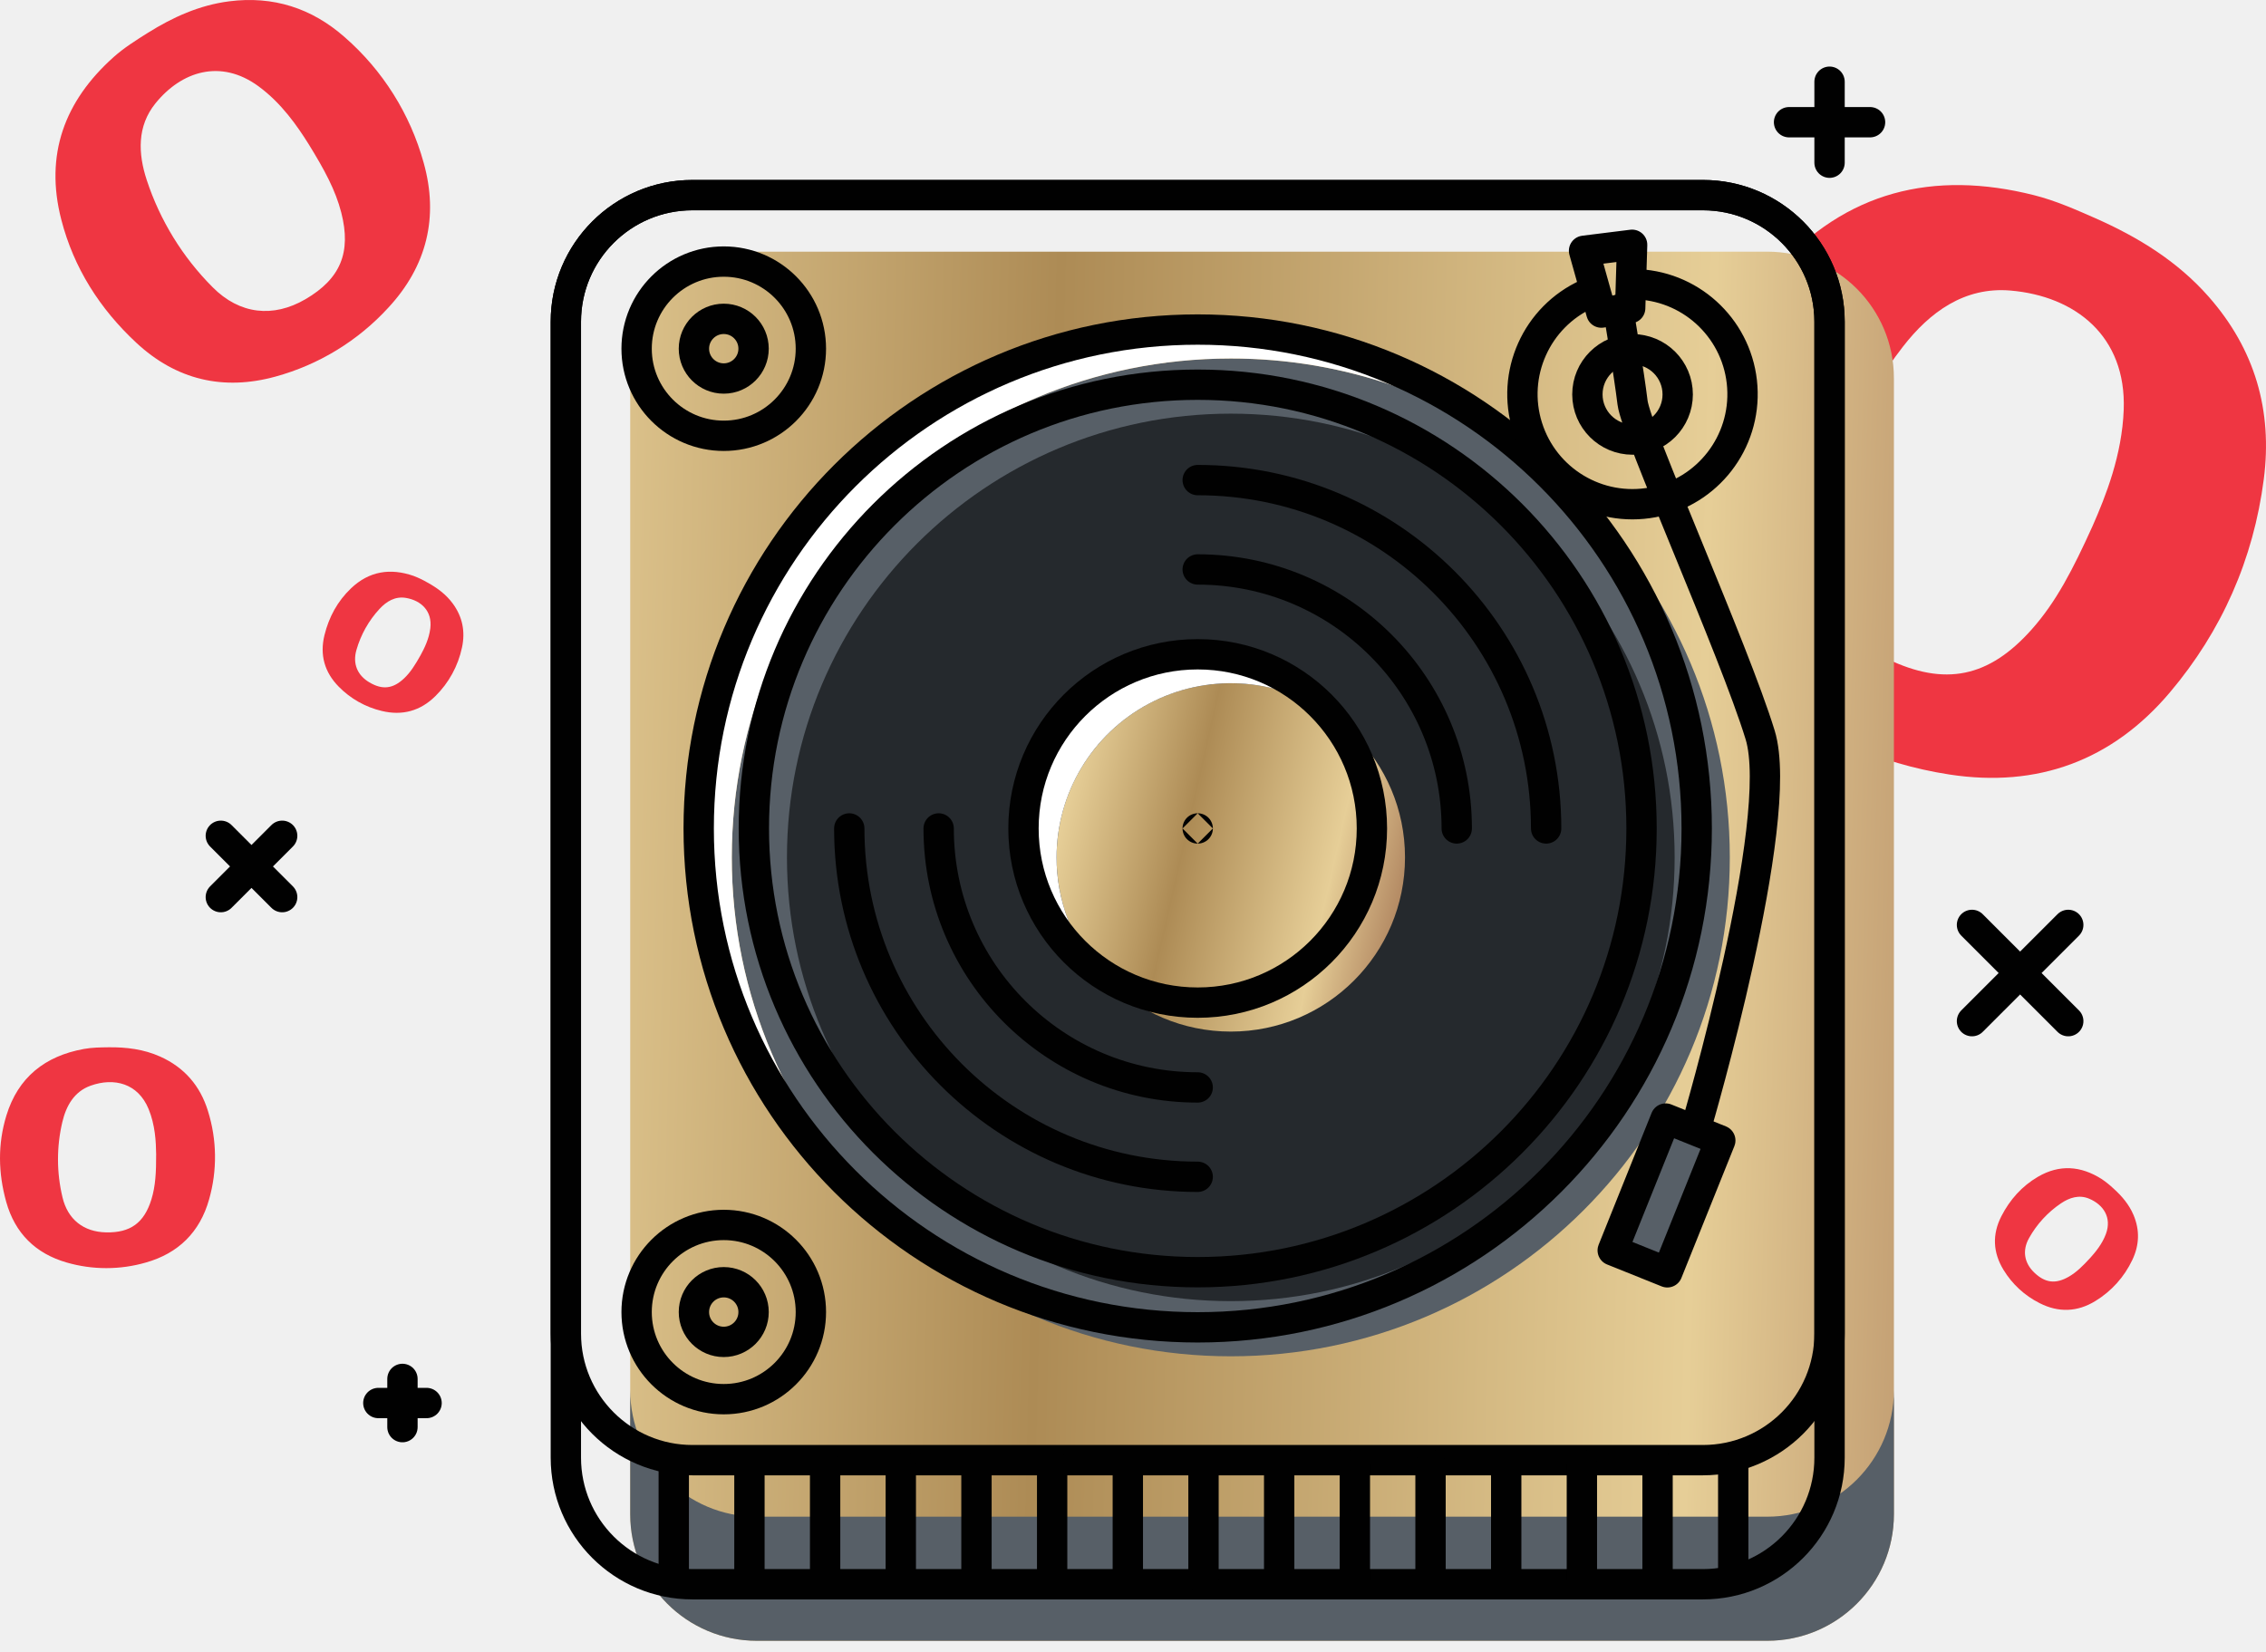
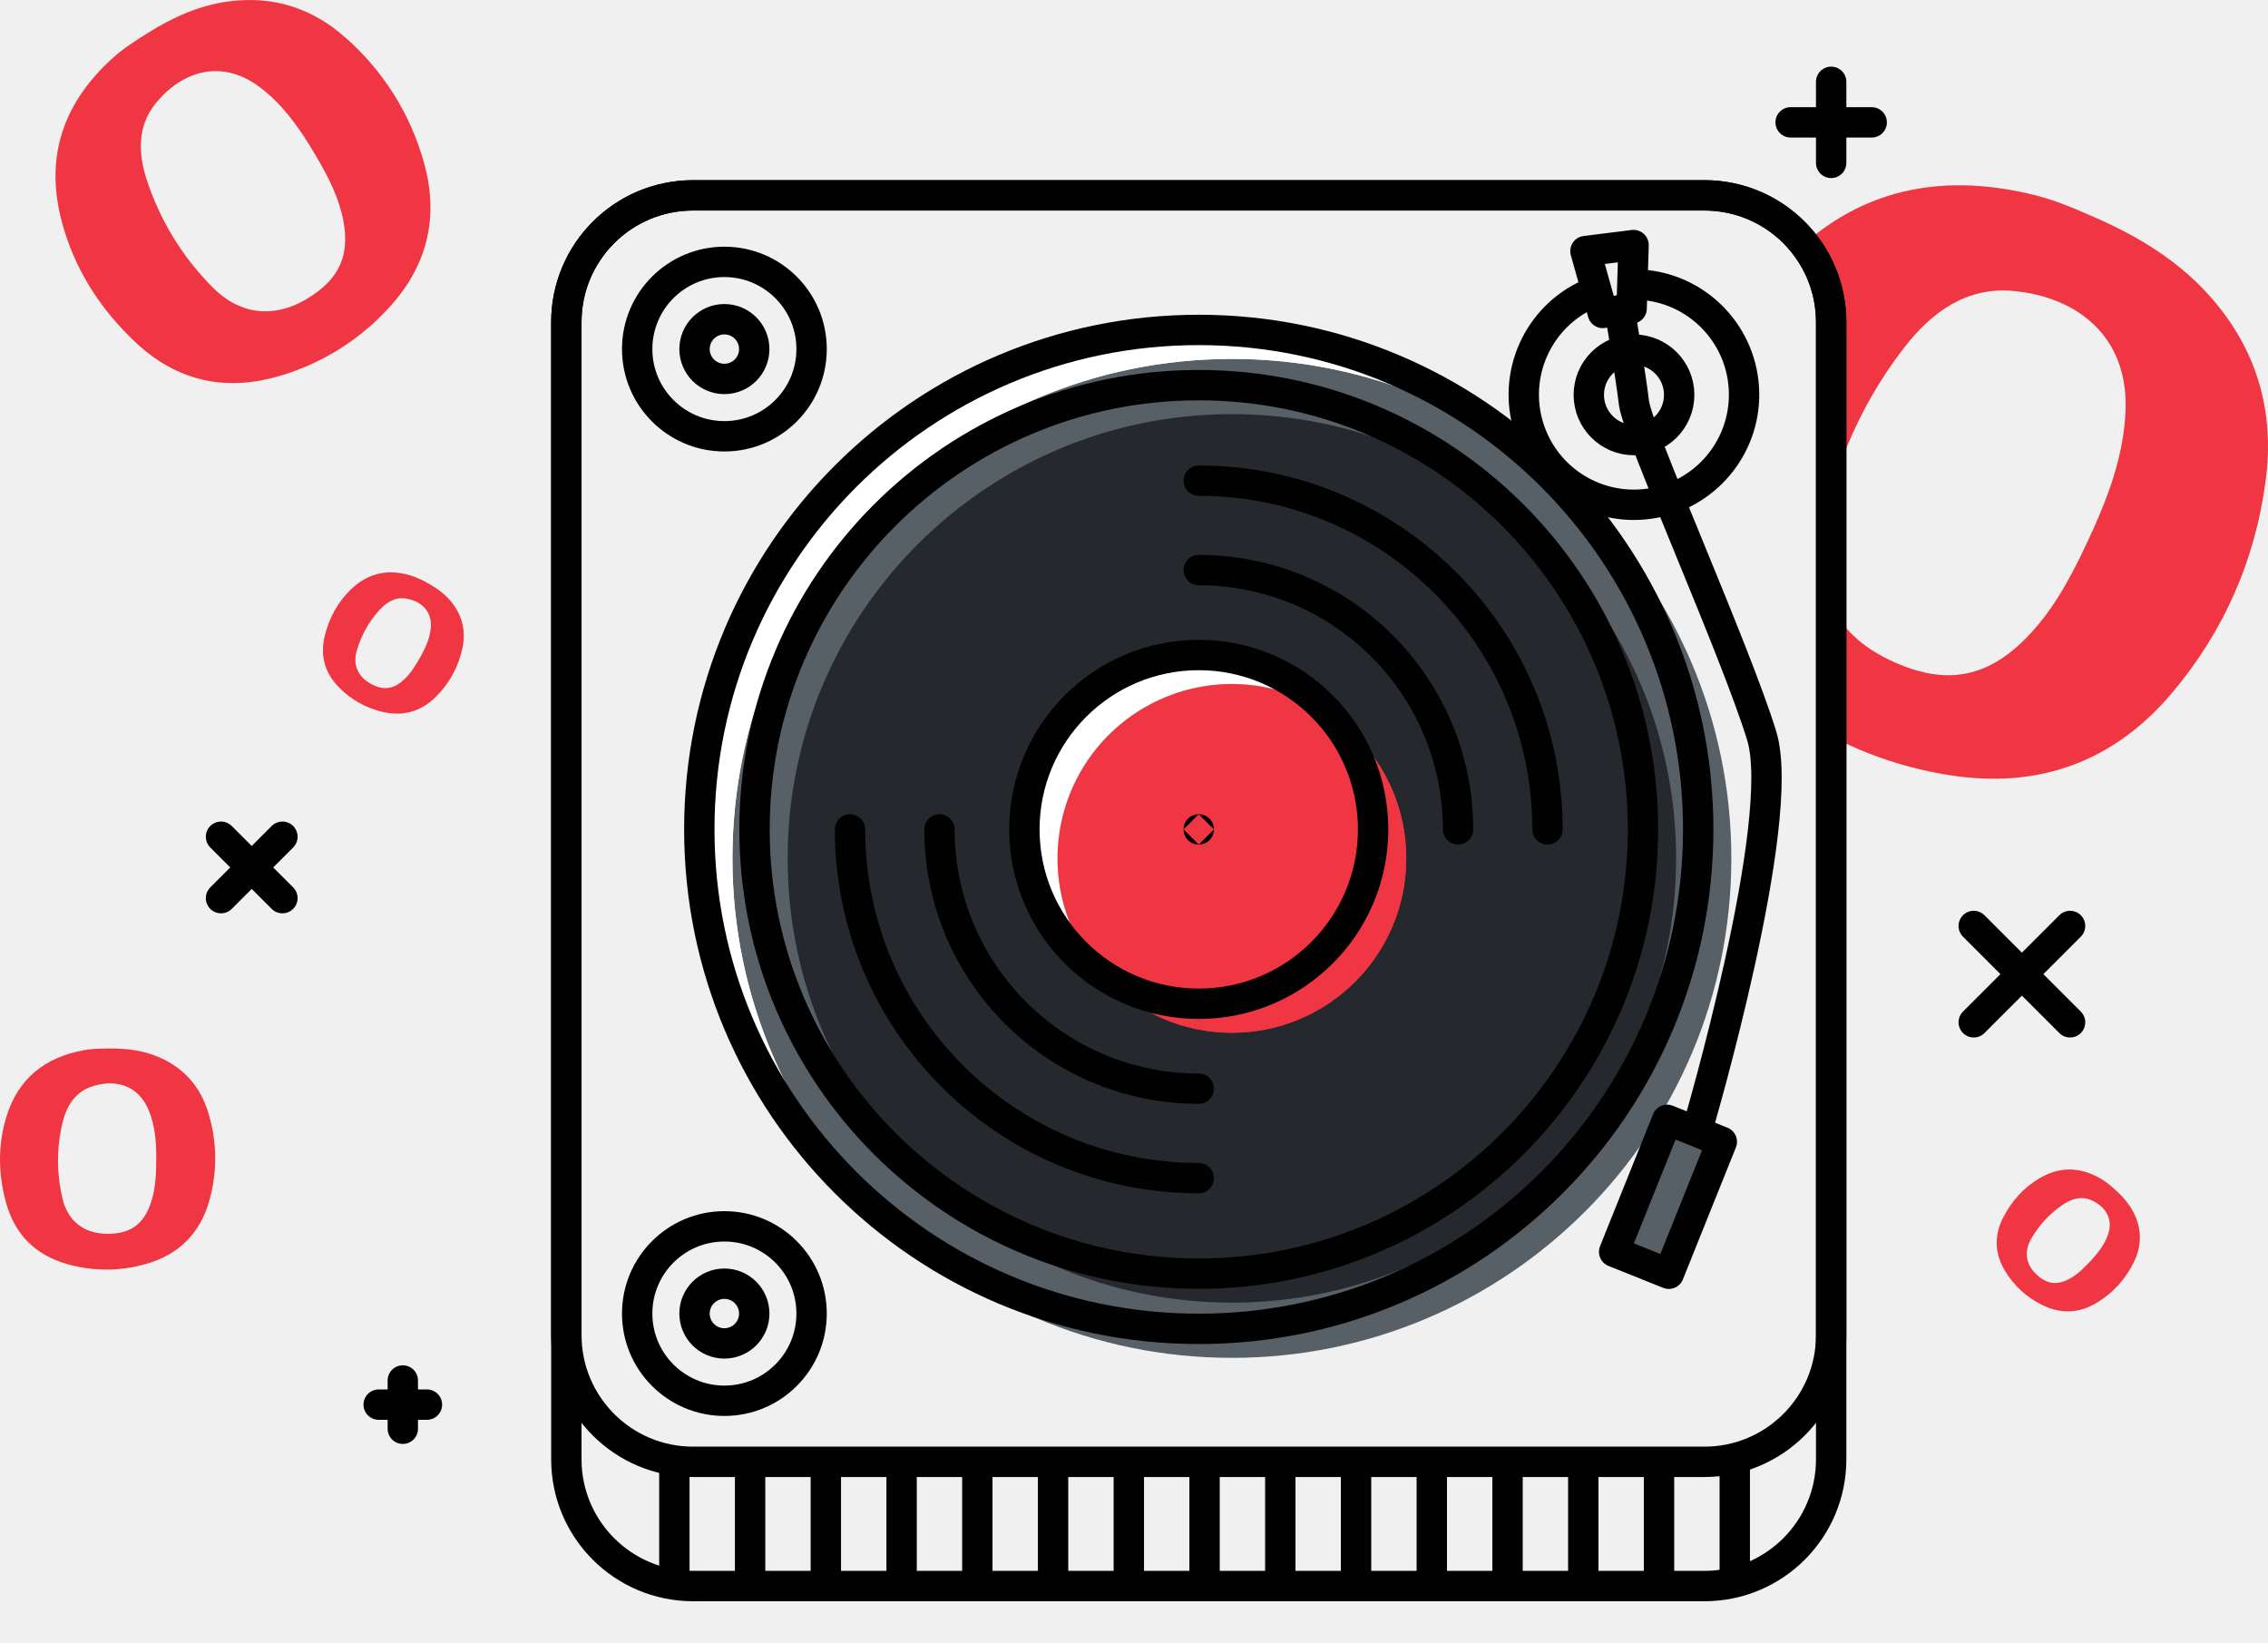
- <svg xmlns="http://www.w3.org/2000/svg" xmlns:xlink="http://www.w3.org/1999/xlink" id="Слой_1" data-name="Слой 1" viewBox="0 0 1643.11 1198.097">
+ <svg xmlns="http://www.w3.org/2000/svg" id="Layer_1" data-name="Layer 1" viewBox="0 0 1643.111 1190.014">
  <defs>
-     <style>.cls-1,.cls-11{fill:none}.cls-2{clip-path:url(#clip-path)}.cls-3{fill:#ef3642}.cls-6{fill:#575f67}.cls-7{fill:#fff}.cls-11{stroke:#010101;stroke-linecap:round;stroke-linejoin:round;stroke-width:22px}</style>
-     <clipPath id="clip-path" transform="translate(0 -.001)">
-       <path class="cls-1" d="M0 0h1643.11v1190.014H0z" />
+     <style>.cls-1,.cls-8{fill:none}.cls-2{fill:#ef3642}.cls-4{fill:#575f67}.cls-5{fill:#fff}.cls-8{stroke:#010101;stroke-linecap:round;stroke-linejoin:round;stroke-width:22px}</style>
+     <clipPath id="clip-path" transform="translate(0 .004)">
+       <path class="cls-1" d="M0-.004h1643.11V1190.01H0z" />
    </clipPath>
-     <clipPath id="clip-path-2" transform="translate(0 -.001)">
-       <rect class="cls-1" x="456.973" y="182.519" width="916.327" height="1007.495" rx="91.805" ry="91.805" />
+     <clipPath id="clip-path-2" transform="translate(0 .004)">
+       <path class="cls-2" d="M766.144 621.849A126.326 126.326 0 1 0 892.47 495.522a126.327 126.327 0 0 0-126.326 126.327" />
    </clipPath>
-     <linearGradient id="Безымянный_градиент" x1=".004" y1="1190.03" x2="1.025" y2="1190.03" gradientTransform="scale(-1082.921 1082.921) rotate(-1.451 -46956.335 648.996)" gradientUnits="userSpaceOnUse">
-       <stop offset="0" stop-color="#b28862" />
-       <stop offset=".214" stop-color="#e6ce97" />
-       <stop offset=".646" stop-color="#ad8b55" />
-       <stop offset="1" stop-color="#e6ce97" />
-     </linearGradient>
-     <clipPath id="clip-path-4" transform="translate(0 -.001)">
-       <path class="cls-1" d="M766.144 621.853A126.326 126.326 0 1 0 892.47 495.526a126.327 126.327 0 0 0-126.326 126.327" />
-     </clipPath>
-     <linearGradient id="Безымянный_градиент_2" x1="0" y1="1190.014" x2="1" y2="1190.014" gradientTransform="matrix(0 -252.709 -252.709 0 301619.301 748.214)" xlink:href="#Безымянный_градиент" />
  </defs>
-   <g class="cls-2">
-     <path class="cls-3" d="M1519.414 158.283c31.039 13.739 59.488 31.181 82.183 56.975 33.451 38.016 46.342 82.491 39.916 132.232-7.512 58.141-30.413 110.167-68.219 154.84-41.758 49.344-95.936 69.2-159.65 59.419-51.4-7.892-97.964-28.841-137.511-62.675-46.963-40.176-66.67-91.8-57.016-153.411 8.812-56.242 30.816-107 68.613-149.719 50.6-57.193 114.2-72.82 187.244-54.366 15.443 3.9 29.936 10.328 44.44 16.7m-2.067 223.256c9.6-21.8 21.381-51.5 22.591-84.357 1.967-53.4-35.07-82.434-82.143-86.447-33.394-2.846-58.6 15.716-77.992 40.75a310.407 310.407 0 0 0-59.324 130.886c-8.538 42.964 9.529 77.042 47.986 95.527 41.746 20.067 73.7 13.6 104.86-21.507 17.652-19.885 29.705-43.225 44.022-74.852" transform="translate(0 -.001)" />
+   <path class="cls-2" d="M1601.6 215.254c-22.7-25.794-51.144-43.236-82.183-56.975-14.5-6.377-29-12.8-44.44-16.7-64.023-16.176-120.792-6.163-167.915 35.074a91.413 91.413 0 0 1 19.575 56.672v123.491a308.462 308.462 0 0 1 53.163-105.335c19.4-25.034 44.6-43.6 77.992-40.75 47.073 4.013 84.11 33.048 82.143 86.447-1.21 32.856-12.987 62.554-22.591 84.357-14.317 31.627-26.37 54.967-44.022 74.852-31.165 35.106-63.114 41.574-104.86 21.507-19.4-9.326-33.607-22.627-41.831-39.031v94.507a276.264 276.264 0 0 0 87.01 28.375c63.714 9.781 117.892-10.075 159.65-59.419 37.806-44.673 60.707-96.7 68.219-154.84 6.429-49.741-6.462-94.216-39.91-132.232z" transform="translate(0 .004)" />
+   <path class="cls-1" d="M0 0h1643.11v1190.014H0z" />
+   <g clip-path="url(#clip-path)">
+     <path class="cls-4" transform="rotate(-68.114 1208.413 867.968)" d="M1156.882 846.632h103.039v42.667h-103.039z" />
+     <path class="cls-4" d="M1254.307 621.849c0 199.837-162 361.836-361.837 361.836s-361.836-162-361.836-361.836 162-361.837 361.836-361.837 361.837 162 361.837 361.837" transform="translate(0 .004)" />
+     <path class="cls-5" d="M530.634 621.849c0-199.837 162-361.837 361.836-361.837a360.31 360.31 0 0 1 225.956 79.213A360.609 360.609 0 0 0 868.47 239.012c-199.836 0-361.836 162-361.836 361.837 0 114.354 53.052 216.315 135.882 282.624a360.8 360.8 0 0 1-111.882-261.624" transform="translate(0 .004)" />
+     <path d="M1214.307 621.849c0 177.745-144.091 321.836-321.837 321.836S570.634 799.594 570.634 621.849 714.725 300.012 892.47 300.012s321.837 144.088 321.837 321.837" transform="translate(0 .004)" fill="#25292d" />
  </g>
+   <path class="cls-2" d="M766.144 621.849A126.326 126.326 0 1 0 892.47 495.522a126.327 126.327 0 0 0-126.326 126.327" transform="translate(0 .004)" />
  <g clip-path="url(#clip-path-2)">
-     <path d="M1371.037 1192.183l-964.985 5.917a73.309 73.309 0 0 1-73.619-77.808l54.083-879.131a73.309 73.309 0 0 1 72.721-68.806l964.984-5.913a73.309 73.309 0 0 1 73.619 77.808l-54.083 879.131a73.309 73.309 0 0 1-72.72 68.802z" transform="translate(0 -.001)" fill="url(#Безымянный_градиент)" />
+     <path class="cls-2" transform="rotate(-77 892.472 621.85)" d="M740.964 470.343h303.012v303.011H740.964z" />
  </g>
-   <g class="cls-2">
-     <path class="cls-6" d="M1281.495 1100.016H548.779a91.806 91.806 0 0 1-91.806-91.806v90a91.805 91.805 0 0 0 91.806 91.806h732.715a91.805 91.805 0 0 0 91.806-91.806v-90a91.806 91.806 0 0 1-91.806 91.806" transform="translate(0 -.001)" />
-     <path class="cls-6" transform="rotate(-68.114 1208.41 867.97)" d="M1156.882 846.636h103.039v42.667h-103.039z" />
-     <path class="cls-6" d="M1254.307 621.853c0 199.837-162 361.836-361.837 361.836s-361.836-162-361.836-361.836 162-361.837 361.836-361.837 361.837 162 361.837 361.837" transform="translate(0 -.001)" />
-     <path class="cls-7" d="M530.634 621.853c0-199.837 162-361.837 361.836-361.837a360.31 360.31 0 0 1 225.956 79.213A360.609 360.609 0 0 0 868.47 239.016c-199.836 0-361.836 162-361.836 361.837 0 114.354 53.052 216.315 135.882 282.624a360.8 360.8 0 0 1-111.882-261.624" transform="translate(0 -.001)" />
-     <path d="M1214.307 621.853c0 177.745-144.091 321.836-321.837 321.836S570.634 799.6 570.634 621.853 714.725 300.016 892.47 300.016s321.837 144.091 321.837 321.837" transform="translate(0 -.001)" fill="#25292d" />
-   </g>
-   <g clip-path="url(#clip-path-4)">
-     <path transform="rotate(-77 892.47 621.853)" fill="url(#Безымянный_градиент_2)" d="M740.964 470.347h303.012v303.011H740.964z" />
-   </g>
-   <g class="cls-2">
-     <path class="cls-7" d="M766.144 621.853a126.341 126.341 0 0 1 196.794-104.859A126.327 126.327 0 1 0 798 705.711a125.834 125.834 0 0 1-31.859-83.858" transform="translate(0 -.001)" />
-     <path class="cls-11" d="M1326.634 59.268v58.735m-29.368-29.366h58.735M291.824 1000.095v34.964m-17.481-17.482h34.964M160.12 606.171l44.486 44.485m-44.486 0l44.486-44.485m1225.313 64.639l69.801 69.801m-69.801 0l69.801-69.801" />
-     <path class="cls-3" d="M106.989 23.945C125.254 12.5 144.546 3.729 166.187.959c31.9-4.084 59.882 4.945 83.77 26.012a186.743 186.743 0 0 1 57.218 90.947c11.117 39.516 2.3 75.084-25.5 105.131a172.892 172.892 0 0 1-81.869 50.072c-37.838 10.426-72.007 2.44-100.994-24.545-26.461-24.633-45.345-54.259-54.384-89.334C32.33 112.28 46.72 73.26 82.4 41.389c7.544-6.739 16.078-12.08 24.591-17.444m116.735 80.465c-8.058-12.806-19.5-29.562-36.355-41.88-27.4-20.02-55.843-10.855-74.691 12.486-13.372 16.56-12.565 36.42-6.288 55.527a197.113 197.113 0 0 0 47.776 77.75c19.572 19.768 43.926 22.378 67.326 8.716 25.4-14.832 33.357-33.943 25.965-62.823-4.187-16.358-12.182-31-23.733-49.776" transform="translate(0 -.001)" />
-     <rect class="cls-11" x="410.307" y="141.518" width="916.327" height="917.497" rx="91.806" ry="91.806" />
-     <rect class="cls-11" x="410.307" y="141.518" width="916.327" height="1007.495" rx="91.806" ry="91.806" />
-     <circle class="cls-11" cx="868.47" cy="600.852" r="321.836" />
-     <circle class="cls-11" cx="868.47" cy="600.852" r="361.836" />
-     <circle class="cls-11" cx="868.47" cy="600.852" r="126.326" />
-     <path class="cls-11" d="M868.47 788.689c-103.739 0-187.836-84.1-187.836-187.836M868.47 413.016c103.74 0 187.837 84.1 187.837 187.837M868.47 348.2c139.537 0 252.653 113.117 252.653 252.653M868.47 853.505c-139.536 0-252.652-113.116-252.652-252.652" transform="translate(0 -.001)" />
-     <circle class="cls-11" cx="868.47" cy="600.852" r=".005" />
-     <path class="cls-11" d="M1187.982 206.208a79.8 79.8 0 1 1-37.091 6.961m22.567 11.553s7.81 46.292 10.329 67.292 73.52 179 92.52 241-46 283-46 283" transform="translate(0 -.001)" />
-     <path class="cls-11" transform="rotate(-68.114 1208.41 867.012)" d="M1156.882 845.678h103.039v42.667h-103.039z" />
-     <path class="cls-11" d="M1182.069 223.494l-20.885 3.224-12.572-44.832 34.863-4.346-1.406 45.954z" />
-     <circle class="cls-11" cx="1183.787" cy="286.06" r="32.742" />
-     <circle class="cls-11" cx="524.8" cy="252.889" r="21.631" />
-     <circle class="cls-11" cx="524.8" cy="252.889" r="63.18" />
-     <circle class="cls-11" cx="524.8" cy="951.602" r="21.631" />
-     <circle class="cls-11" cx="524.8" cy="951.602" r="63.18" />
-     <path class="cls-11" d="M488.557 1062.346v83.334m54.874-83.334v83.334m54.874-83.334v83.334m54.874-83.334v83.334m54.874-83.334v83.334m54.874-83.334v83.334m54.874-83.334v83.334m54.874-83.334v83.334m54.874-83.334v83.334m54.874-83.334v83.334m54.873-83.334v83.334m54.874-83.334v83.334m54.874-83.334v83.334m54.874-83.334v83.334m54.874-83.334v83.334" />
-     <path class="cls-3" d="M310.019 422.533c7.048 3.878 13.408 8.577 18.24 15.132 7.121 9.66 9.255 20.425 6.721 32.038a69.688 69.688 0 0 1-19.272 35.165c-10.868 10.8-24.066 14.378-38.91 10.767a64.518 64.518 0 0 1-31.187-17.61c-10.268-10.446-13.866-23.038-10.327-37.387 3.23-13.1 9.464-24.635 19.261-33.949 13.118-12.469 28.455-14.859 45.322-9.009a67.323 67.323 0 0 1 10.152 4.853m-5.052 52.667c2.713-4.951 6.1-11.723 7.059-19.456 1.555-12.568-6.6-20.181-17.628-22.09-7.827-1.355-14.158 2.513-19.249 8.027a73.571 73.571 0 0 0-16.682 29.692c-2.894 9.97.675 18.385 9.377 23.536 9.447 5.591 17.123 4.717 25.2-2.936 4.574-4.334 7.9-9.6 11.924-16.773m1227.718 386.952c5.973 5.388 11.089 11.42 14.291 18.906 4.72 11.034 4.334 22-.792 32.726a69.692 69.692 0 0 1-26.811 29.819c-13.052 8.022-26.719 8.486-40.342 1.572a64.523 64.523 0 0 1-26.327-24.282c-7.6-12.52-8.223-25.6-1.492-38.759 6.143-12.012 14.852-21.814 26.521-28.637 15.625-9.135 31.1-7.95 46.182 1.607a67.318 67.318 0 0 1 8.77 7.048m-16.976 50.116c3.775-4.2 8.623-10.015 11.325-17.323 4.392-11.878-1.8-21.156-12.1-25.54-7.309-3.111-14.356-.8-20.575 3.407a73.566 73.566 0 0 0-23.037 25.084c-5.1 9.042-3.552 18.051 3.74 25.058 7.916 7.605 15.587 8.511 25.2 2.912 5.445-3.172 9.885-7.536 15.448-13.6M78.784 759.567c12.893-.139 25.473 1.411 37.379 6.754 17.549 7.874 29.008 21.218 34.619 39.424a111.7 111.7 0 0 1 .8 64.264c-6.665 23.632-22.266 39.027-45.83 45.677a103.409 103.409 0 0 1-57.4-.012c-22.56-6.493-37.5-21.234-43.865-44.051-5.809-20.829-6.2-41.84.143-62.557 8.488-27.738 28.012-43.154 56.164-48.276 5.953-1.083 11.974-1.144 17.992-1.223m34.439 77.5c-.113-9.049-.718-21.169-5.474-32.717-7.728-18.768-25.1-22.972-42-16.948-11.992 4.274-17.781 14.659-20.544 26.367a117.907 117.907 0 0 0 .1 54.584c3.814 16.2 15.424 25.13 31.628 25.465 17.591.363 27.616-6.9 32.861-23.945 2.971-9.654 3.462-19.619 3.431-32.806" transform="translate(0 -.001)" />
-   </g>
+   <path class="cls-5" d="M766.144 621.849A126.341 126.341 0 0 1 962.938 516.99 126.327 126.327 0 1 0 798 705.707a125.834 125.834 0 0 1-31.859-83.858" transform="translate(0 .004)" />
+   <path class="cls-8" d="M1326.634 59.269v58.735m-29.368-29.367h58.735M291.824 1000.096v34.964m-17.481-17.482h34.964M160.12 606.171l44.486 44.485m-44.486.001l44.486-44.485m1225.313 64.639l69.801 69.801m-69.801 0l69.801-69.801" />
+   <path class="cls-2" d="M106.989 23.941c18.265-11.447 37.557-20.216 59.2-22.986 31.9-4.084 59.882 4.945 83.77 26.012a186.743 186.743 0 0 1 57.218 90.947c11.117 39.516 2.3 75.084-25.5 105.131a172.892 172.892 0 0 1-81.869 50.072c-37.838 10.426-72.007 2.44-100.994-24.545-26.461-24.633-45.345-54.259-54.384-89.334-12.1-46.962 2.29-85.982 37.97-117.853 7.544-6.739 16.078-12.08 24.591-17.444m116.737 80.465c-8.058-12.806-19.5-29.562-36.355-41.88-27.4-20.02-55.843-10.855-74.691 12.486-13.372 16.56-12.565 36.42-6.288 55.527a197.113 197.113 0 0 0 47.776 77.75c19.572 19.768 43.926 22.378 67.326 8.716 25.4-14.832 33.357-33.943 25.965-62.823-4.187-16.358-12.182-31-23.733-49.776" transform="translate(0 .004)" />
+   <rect class="cls-8" x="410.307" y="141.519" width="916.327" height="917.497" rx="91.806" ry="91.806" />
+   <rect class="cls-8" x="410.307" y="141.519" width="916.327" height="1007.495" rx="91.806" ry="91.806" />
+   <circle class="cls-8" cx="868.47" cy="600.853" r="321.836" />
+   <circle class="cls-8" cx="868.47" cy="600.853" r="361.836" />
+   <circle class="cls-8" cx="868.47" cy="600.853" r="126.326" />
+   <path class="cls-8" d="M868.47 788.685c-103.739 0-187.836-84.1-187.836-187.836M868.47 413.012c103.74 0 187.837 84.1 187.837 187.837M868.47 348.2c139.537 0 252.653 113.117 252.653 252.653M868.47 853.5c-139.536 0-252.652-113.116-252.652-252.652" transform="translate(0 .004)" />
+   <circle class="cls-8" cx="868.47" cy="600.853" r=".005" />
+   <path class="cls-8" d="M1187.982 206.2a79.8 79.8 0 1 1-37.091 6.961m22.567 11.557s7.81 46.292 10.329 67.292 73.52 179 92.52 241-46 283-46 283" transform="translate(0 .004)" />
+   <path class="cls-8" transform="rotate(-68.114 1208.413 867.01)" d="M1156.882 845.674h103.039v42.667h-103.039z" />
+   <path class="cls-8" d="M1182.069 223.495l-20.885 3.224-12.572-44.832 34.863-4.346-1.406 45.954z" />
+   <circle class="cls-8" cx="1183.787" cy="286.061" r="32.742" />
+   <circle class="cls-8" cx="524.8" cy="252.89" r="21.631" />
+   <circle class="cls-8" cx="524.8" cy="252.89" r="63.18" />
+   <circle class="cls-8" cx="524.8" cy="951.603" r="21.631" />
+   <circle class="cls-8" cx="524.8" cy="951.603" r="63.18" />
+   <path class="cls-8" d="M488.557 1062.347v83.334m54.874-83.334v83.334m54.874-83.334v83.334m54.874-83.334v83.334m54.874-83.334v83.334m54.874-83.334v83.334m54.874-83.334v83.334m54.874-83.334v83.334m54.874-83.334v83.334m54.874-83.334v83.334m54.873-83.334v83.334m54.874-83.334v83.334m54.874-83.334v83.334m54.874-83.334v83.334m54.874-83.334v83.334" />
+   <path class="cls-2" d="M310.019 422.529c7.048 3.878 13.408 8.577 18.24 15.132 7.121 9.66 9.255 20.425 6.721 32.038a69.688 69.688 0 0 1-19.272 35.165c-10.868 10.8-24.066 14.378-38.91 10.767a64.518 64.518 0 0 1-31.187-17.61c-10.268-10.446-13.866-23.038-10.327-37.387 3.23-13.1 9.464-24.635 19.261-33.949 13.118-12.469 28.454-14.859 45.322-9.009a67.323 67.323 0 0 1 10.152 4.853m-5.052 52.671c2.713-4.951 6.1-11.723 7.059-19.456 1.555-12.568-6.6-20.181-17.628-22.09-7.827-1.355-14.158 2.513-19.249 8.027a73.571 73.571 0 0 0-16.682 29.692c-2.894 9.97.675 18.385 9.377 23.536 9.447 5.591 17.123 4.717 25.2-2.936 4.574-4.334 7.9-9.6 11.924-16.773m1227.718 386.948c5.973 5.388 11.089 11.42 14.291 18.906 4.72 11.034 4.334 22-.792 32.726a69.692 69.692 0 0 1-26.811 29.819c-13.052 8.022-26.719 8.486-40.342 1.572a64.523 64.523 0 0 1-26.327-24.282c-7.6-12.52-8.223-25.6-1.492-38.759 6.143-12.012 14.852-21.814 26.521-28.637 15.625-9.135 31.1-7.95 46.182 1.607a67.318 67.318 0 0 1 8.77 7.048m-16.976 50.116c3.775-4.2 8.623-10.015 11.325-17.323 4.392-11.878-1.8-21.156-12.1-25.54-7.309-3.111-14.356-.8-20.575 3.407a73.566 73.566 0 0 0-23.037 25.084c-5.1 9.042-3.552 18.051 3.74 25.058 7.916 7.605 15.587 8.511 25.2 2.912 5.445-3.172 9.885-7.536 15.448-13.6M78.784 759.563c12.893-.139 25.473 1.411 37.379 6.754 17.549 7.874 29.008 21.218 34.619 39.424a111.7 111.7 0 0 1 .8 64.264c-6.665 23.632-22.266 39.027-45.83 45.677a103.409 103.409 0 0 1-57.4-.012c-22.56-6.493-37.5-21.234-43.865-44.051-5.809-20.829-6.2-41.84.143-62.557 8.488-27.738 28.012-43.154 56.164-48.276 5.953-1.083 11.974-1.144 17.992-1.223m34.439 77.5c-.113-9.049-.718-21.169-5.474-32.717-7.728-18.768-25.1-22.972-42-16.948-11.999 4.272-17.788 14.657-20.551 26.365a117.907 117.907 0 0 0 .1 54.584c3.814 16.2 15.424 25.13 31.628 25.465 17.591.363 27.616-6.9 32.861-23.945 2.971-9.654 3.462-19.619 3.431-32.806" transform="translate(0 .004)" />
+   <path class="cls-1" d="M0 0h1643.11v1190.014H0z" />
</svg>
